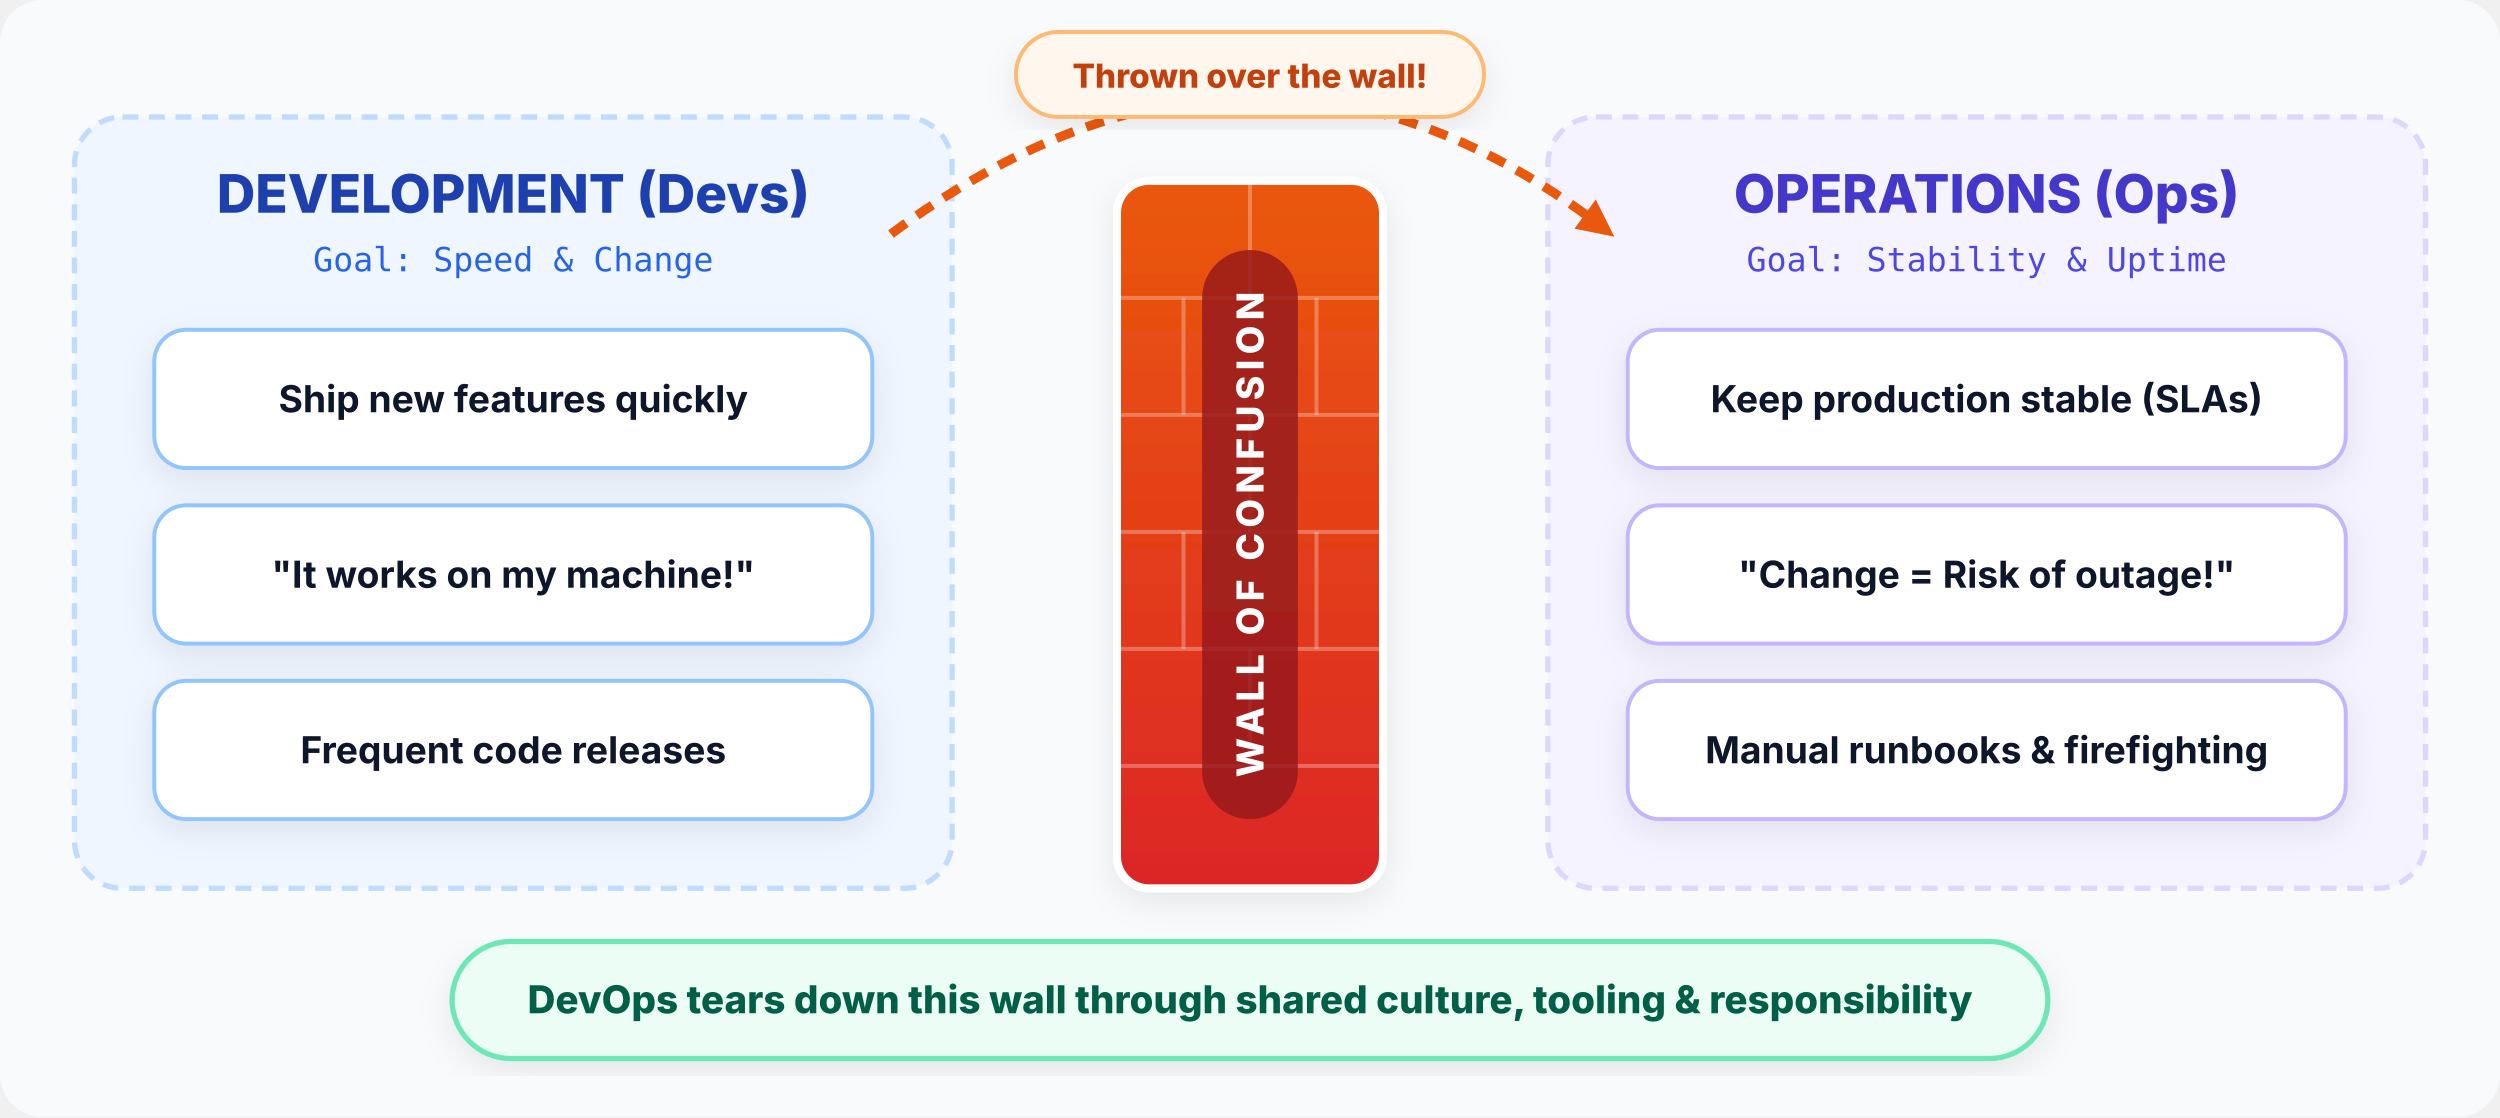
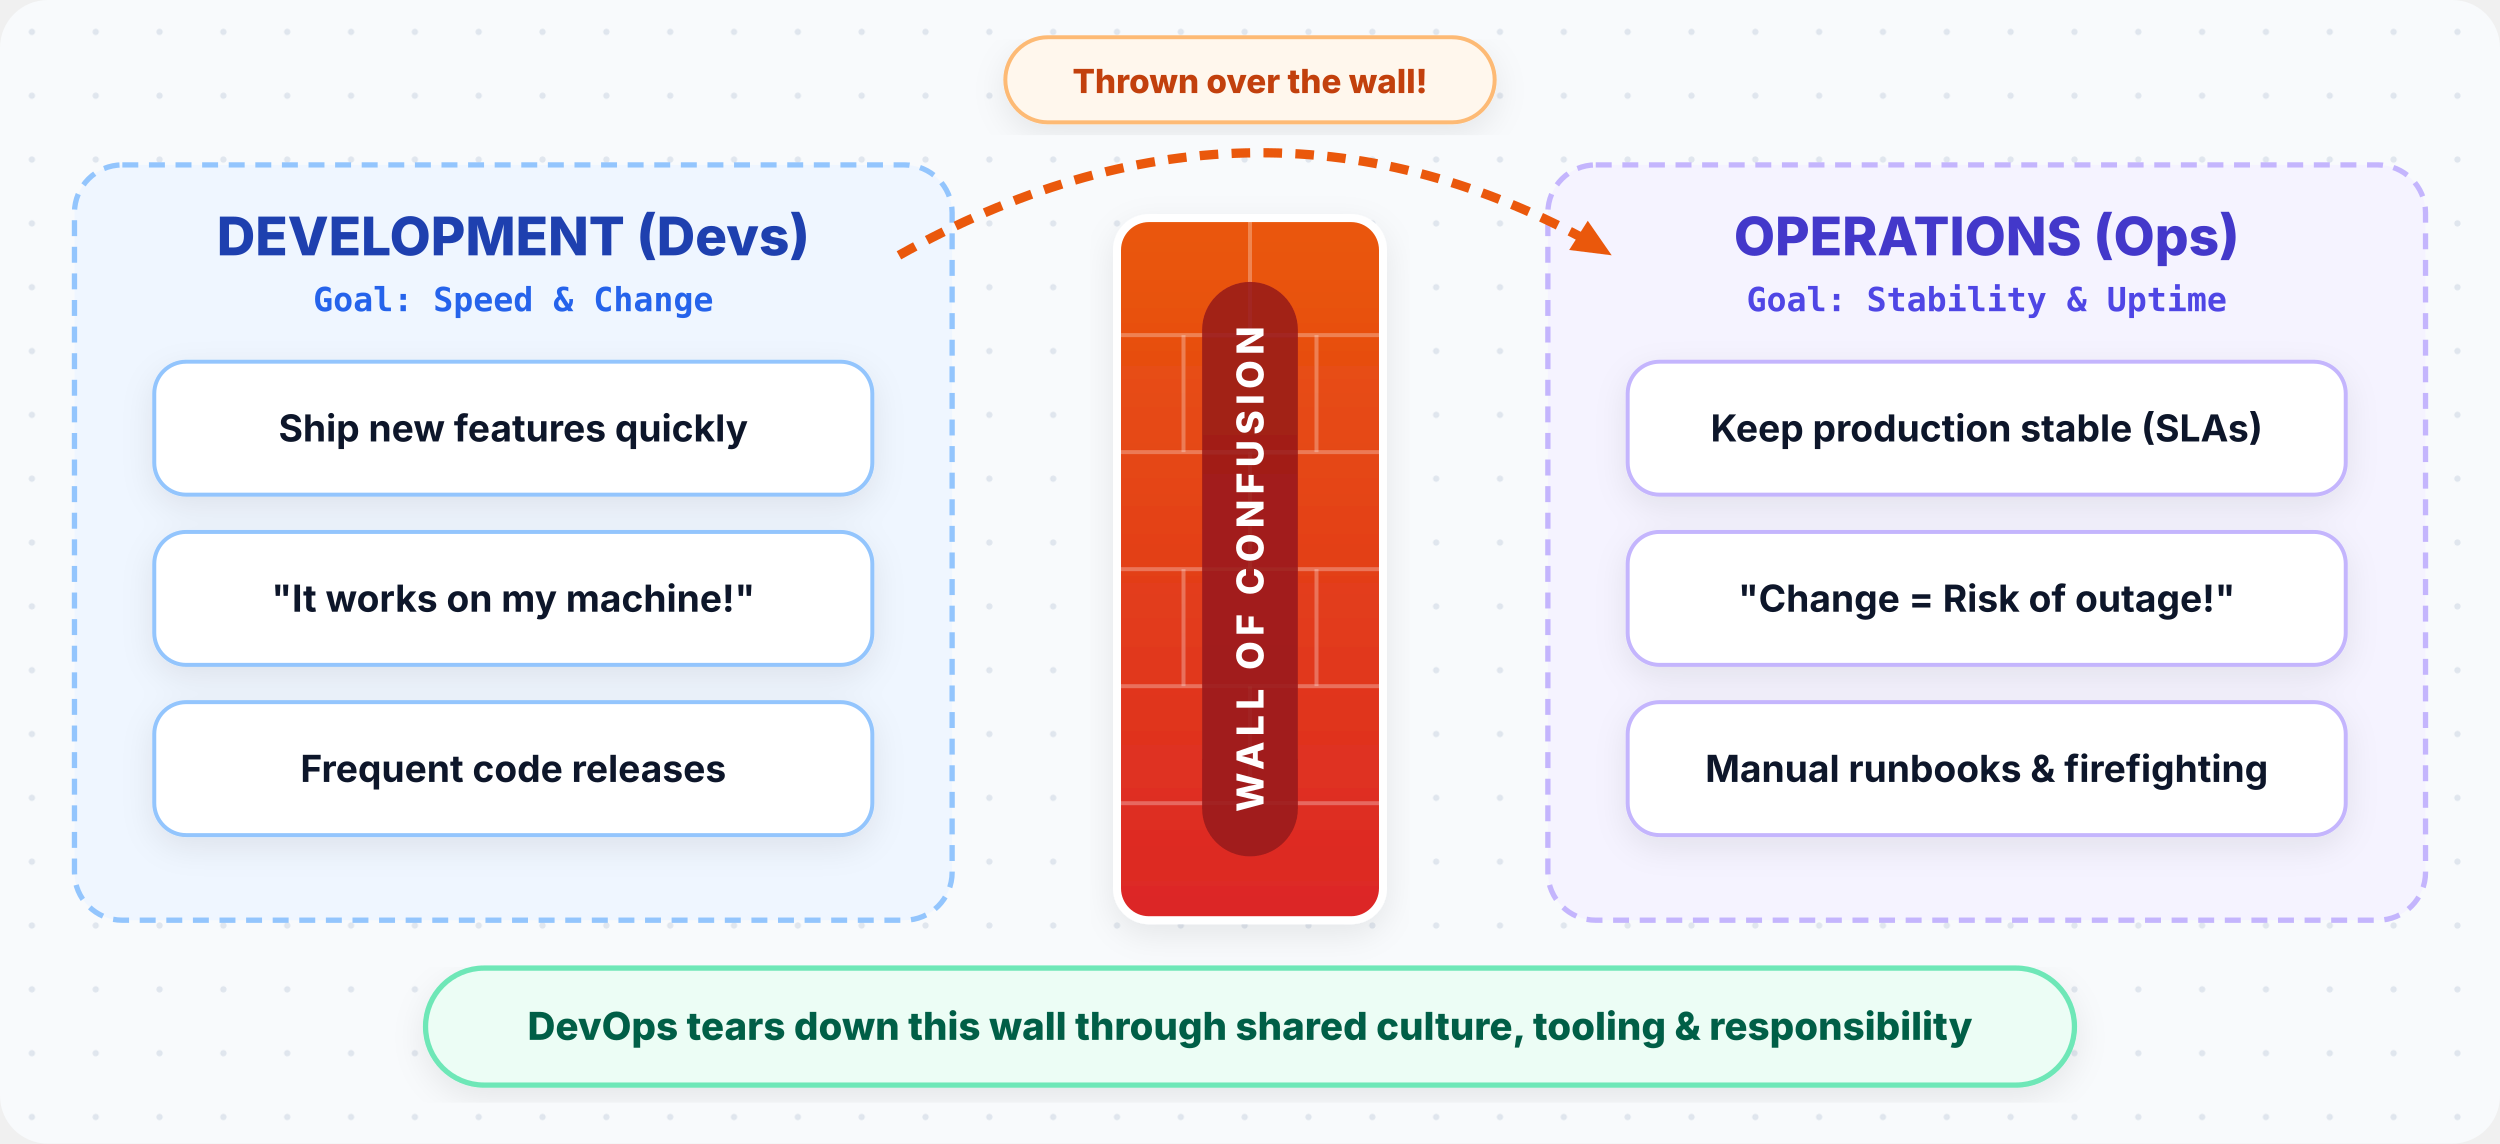
- <svg xmlns="http://www.w3.org/2000/svg" viewBox="0 0 940 420" width="940" height="420" font-family="'Inter', -apple-system, BlinkMacSystemFont, 'Segoe UI', sans-serif">
+ <svg xmlns="http://www.w3.org/2000/svg" viewBox="0 0 940 430" width="940" height="430" font-family="'Inter', -apple-system, BlinkMacSystemFont, 'Segoe UI', sans-serif">
  <defs>
+     <pattern id="wcDots" width="24" height="24" patternUnits="userSpaceOnUse">
+       <circle cx="12" cy="12" r="1.2" fill="#cbd5e1" fill-opacity="0.55" />
+     </pattern>
    <linearGradient id="wallGrad" x1="0" y1="0" x2="0" y2="1">
      <stop offset="0%" stop-color="#ea580c" />
      <stop offset="100%" stop-color="#dc2626" />
    </linearGradient>
    <filter id="wcShadow" x="-10%" y="-10%" width="120%" height="125%">
      <feDropShadow dx="0" dy="4" stdDeviation="6" flood-color="#0f172a" flood-opacity="0.08" />
    </filter>
  </defs>
-   <rect width="940" height="420" rx="16" fill="#f8fafc" />
-   <rect x="28" y="44" width="330" height="290" rx="18" fill="#eff6ff" stroke="#bfdbfe" stroke-width="2" stroke-dasharray="6 4" />
-   <text x="193" y="80" text-anchor="middle" font-size="20" font-weight="800" fill="#1e40af">DEVELOPMENT (Devs)</text>
-   <text x="193" y="102" text-anchor="middle" font-size="12.5" font-family="'JetBrains Mono', monospace" fill="#2563eb">Goal: Speed &amp; Change</text>
+   <rect width="940" height="430" rx="18" fill="#f8fafc" />
+   <rect width="940" height="430" rx="18" fill="url(#wcDots)" />
+   <rect x="28" y="62" width="330" height="284" rx="18" fill="#eff6ff" stroke="#93c5fd" stroke-width="2" stroke-dasharray="6 4" />
+   <text x="193" y="96" text-anchor="middle" font-size="20" font-weight="800" fill="#1e40af">DEVELOPMENT (Devs)</text>
+   <text x="193" y="117" text-anchor="middle" font-size="12.5" font-family="'JetBrains Mono', monospace" font-weight="600" fill="#2563eb">Goal: Speed &amp; Change</text>
  <g filter="url(#wcShadow)">
-     <rect x="58" y="124" width="270" height="52" rx="12" fill="#ffffff" stroke="#93c5fd" stroke-width="1.5" />
-     <text x="193" y="155" text-anchor="middle" font-size="14" font-weight="700" fill="#0f172a">Ship new features quickly</text>
-     <rect x="58" y="190" width="270" height="52" rx="12" fill="#ffffff" stroke="#93c5fd" stroke-width="1.5" />
-     <text x="193" y="221" text-anchor="middle" font-size="14" font-weight="700" fill="#0f172a">"It works on my machine!"</text>
-     <rect x="58" y="256" width="270" height="52" rx="12" fill="#ffffff" stroke="#93c5fd" stroke-width="1.5" />
-     <text x="193" y="287" text-anchor="middle" font-size="14" font-weight="700" fill="#0f172a">Frequent code releases</text>
+     <rect x="58" y="136" width="270" height="50" rx="12" fill="#ffffff" stroke="#93c5fd" stroke-width="1.5" />
+     <text x="193" y="166" text-anchor="middle" font-size="14" font-weight="700" fill="#0f172a">Ship new features quickly</text>
+     <rect x="58" y="200" width="270" height="50" rx="12" fill="#ffffff" stroke="#93c5fd" stroke-width="1.5" />
+     <text x="193" y="230" text-anchor="middle" font-size="14" font-weight="700" fill="#0f172a">"It works on my machine!"</text>
+     <rect x="58" y="264" width="270" height="50" rx="12" fill="#ffffff" stroke="#93c5fd" stroke-width="1.5" />
+     <text x="193" y="294" text-anchor="middle" font-size="14" font-weight="700" fill="#0f172a">Frequent code releases</text>
  </g>
-   <rect x="582" y="44" width="330" height="290" rx="18" fill="#f5f3ff" stroke="#ddd6fe" stroke-width="2" stroke-dasharray="6 4" />
-   <text x="747" y="80" text-anchor="middle" font-size="20" font-weight="800" fill="#4338ca">OPERATIONS (Ops)</text>
-   <text x="747" y="102" text-anchor="middle" font-size="12.5" font-family="'JetBrains Mono', monospace" fill="#4f46e5">Goal: Stability &amp; Uptime</text>
+   <rect x="582" y="62" width="330" height="284" rx="18" fill="#f5f3ff" stroke="#c4b5fd" stroke-width="2" stroke-dasharray="6 4" />
+   <text x="747" y="96" text-anchor="middle" font-size="20" font-weight="800" fill="#4338ca">OPERATIONS (Ops)</text>
+   <text x="747" y="117" text-anchor="middle" font-size="12.5" font-family="'JetBrains Mono', monospace" font-weight="600" fill="#4f46e5">Goal: Stability &amp; Uptime</text>
  <g filter="url(#wcShadow)">
-     <rect x="612" y="124" width="270" height="52" rx="12" fill="#ffffff" stroke="#c4b5fd" stroke-width="1.5" />
-     <text x="747" y="155" text-anchor="middle" font-size="14" font-weight="700" fill="#0f172a">Keep production stable (SLAs)</text>
-     <rect x="612" y="190" width="270" height="52" rx="12" fill="#ffffff" stroke="#c4b5fd" stroke-width="1.5" />
-     <text x="747" y="221" text-anchor="middle" font-size="14" font-weight="700" fill="#0f172a">"Change = Risk of outage!"</text>
-     <rect x="612" y="256" width="270" height="52" rx="12" fill="#ffffff" stroke="#c4b5fd" stroke-width="1.5" />
-     <text x="747" y="287" text-anchor="middle" font-size="14" font-weight="700" fill="#0f172a">Manual runbooks &amp; firefighting</text>
+     <rect x="612" y="136" width="270" height="50" rx="12" fill="#ffffff" stroke="#c4b5fd" stroke-width="1.5" />
+     <text x="747" y="166" text-anchor="middle" font-size="14" font-weight="700" fill="#0f172a">Keep production stable (SLAs)</text>
+     <rect x="612" y="200" width="270" height="50" rx="12" fill="#ffffff" stroke="#c4b5fd" stroke-width="1.5" />
+     <text x="747" y="230" text-anchor="middle" font-size="14" font-weight="700" fill="#0f172a">"Change = Risk of outage!"</text>
+     <rect x="612" y="264" width="270" height="50" rx="12" fill="#ffffff" stroke="#c4b5fd" stroke-width="1.5" />
+     <text x="747" y="294" text-anchor="middle" font-size="14" font-weight="700" fill="#0f172a">Manual runbooks &amp; firefighting</text>
  </g>
-   <path d="M 335 88 Q 470 -12 598 82" fill="none" stroke="#ea580c" stroke-width="3.5" stroke-dasharray="7 5" />
-   <polygon points="607,89 592,86 600,75" fill="#ea580c" />
+   <path d="M 338 96 Q 470 22 596 90" fill="none" stroke="#ea580c" stroke-width="3.5" stroke-dasharray="7 5" />
+   <polygon points="606,96 590,94 597,83" fill="#ea580c" />
  <g filter="url(#wcShadow)">
-     <rect x="382" y="12" width="176" height="32" rx="16" fill="#fff7ed" stroke="#fdba74" stroke-width="1.5" />
-     <text x="470" y="33" text-anchor="middle" font-size="12.5" font-weight="800" fill="#c2410c">Thrown over the wall!</text>
+     <rect x="378" y="14" width="184" height="32" rx="16" fill="#fff7ed" stroke="#fdba74" stroke-width="1.5" />
+     <text x="470" y="35" text-anchor="middle" font-size="12.5" font-weight="800" fill="#c2410c">Thrown over the wall!</text>
  </g>
  <g filter="url(#wcShadow)">
-     <rect x="420" y="68" width="100" height="266" rx="12" fill="url(#wallGrad)" stroke="#ffffff" stroke-width="3" />
+     <rect x="420" y="82" width="100" height="264" rx="12" fill="url(#wallGrad)" stroke="#ffffff" stroke-width="3" />
    <g stroke="#ffffff" stroke-opacity="0.28" stroke-width="1.5">
-       <line x1="420" y1="112" x2="520" y2="112" />
-       <line x1="420" y1="156" x2="520" y2="156" />
-       <line x1="420" y1="200" x2="520" y2="200" />
-       <line x1="420" y1="244" x2="520" y2="244" />
-       <line x1="420" y1="288" x2="520" y2="288" />
-       <line x1="470" y1="68" x2="470" y2="112" />
-       <line x1="445" y1="112" x2="445" y2="156" />
-       <line x1="495" y1="112" x2="495" y2="156" />
-       <line x1="470" y1="156" x2="470" y2="200" />
-       <line x1="445" y1="200" x2="445" y2="244" />
-       <line x1="495" y1="200" x2="495" y2="244" />
-       <line x1="470" y1="244" x2="470" y2="288" />
+       <line x1="420" y1="126" x2="520" y2="126" />
+       <line x1="420" y1="170" x2="520" y2="170" />
+       <line x1="420" y1="214" x2="520" y2="214" />
+       <line x1="420" y1="258" x2="520" y2="258" />
+       <line x1="420" y1="302" x2="520" y2="302" />
+       <line x1="470" y1="82" x2="470" y2="126" />
+       <line x1="445" y1="126" x2="445" y2="170" />
+       <line x1="495" y1="126" x2="495" y2="170" />
+       <line x1="470" y1="170" x2="470" y2="214" />
+       <line x1="445" y1="214" x2="445" y2="258" />
+       <line x1="495" y1="214" x2="495" y2="258" />
+       <line x1="470" y1="258" x2="470" y2="302" />
    </g>
-     <rect x="452" y="94" width="36" height="214" rx="18" fill="#991b1b" fill-opacity="0.85" />
-     <text x="470" y="201" text-anchor="middle" dominant-baseline="central" transform="rotate(-90 470 201)" font-size="14" font-weight="800" letter-spacing="2" fill="#ffffff">WALL OF CONFUSION</text>
+     <rect x="452" y="106" width="36" height="216" rx="18" fill="#991b1b" fill-opacity="0.88" />
+     <text x="470" y="214" text-anchor="middle" dominant-baseline="central" transform="rotate(-90 470 214)" font-size="14" font-weight="800" letter-spacing="2" fill="#ffffff">WALL OF CONFUSION</text>
  </g>
  <g filter="url(#wcShadow)">
-     <rect x="170" y="354" width="600" height="44" rx="22" fill="#ecfdf5" stroke="#6ee7b7" stroke-width="2" />
-     <text x="470" y="381" text-anchor="middle" font-size="14.5" font-weight="800" fill="#065f46">DevOps tears down this wall through shared culture, tooling &amp; responsibility</text>
+     <rect x="160" y="364" width="620" height="44" rx="22" fill="#ecfdf5" stroke="#6ee7b7" stroke-width="2" />
+     <text x="470" y="391" text-anchor="middle" font-size="14.5" font-weight="800" fill="#065f46">DevOps tears down this wall through shared culture, tooling &amp; responsibility</text>
  </g>
</svg>
